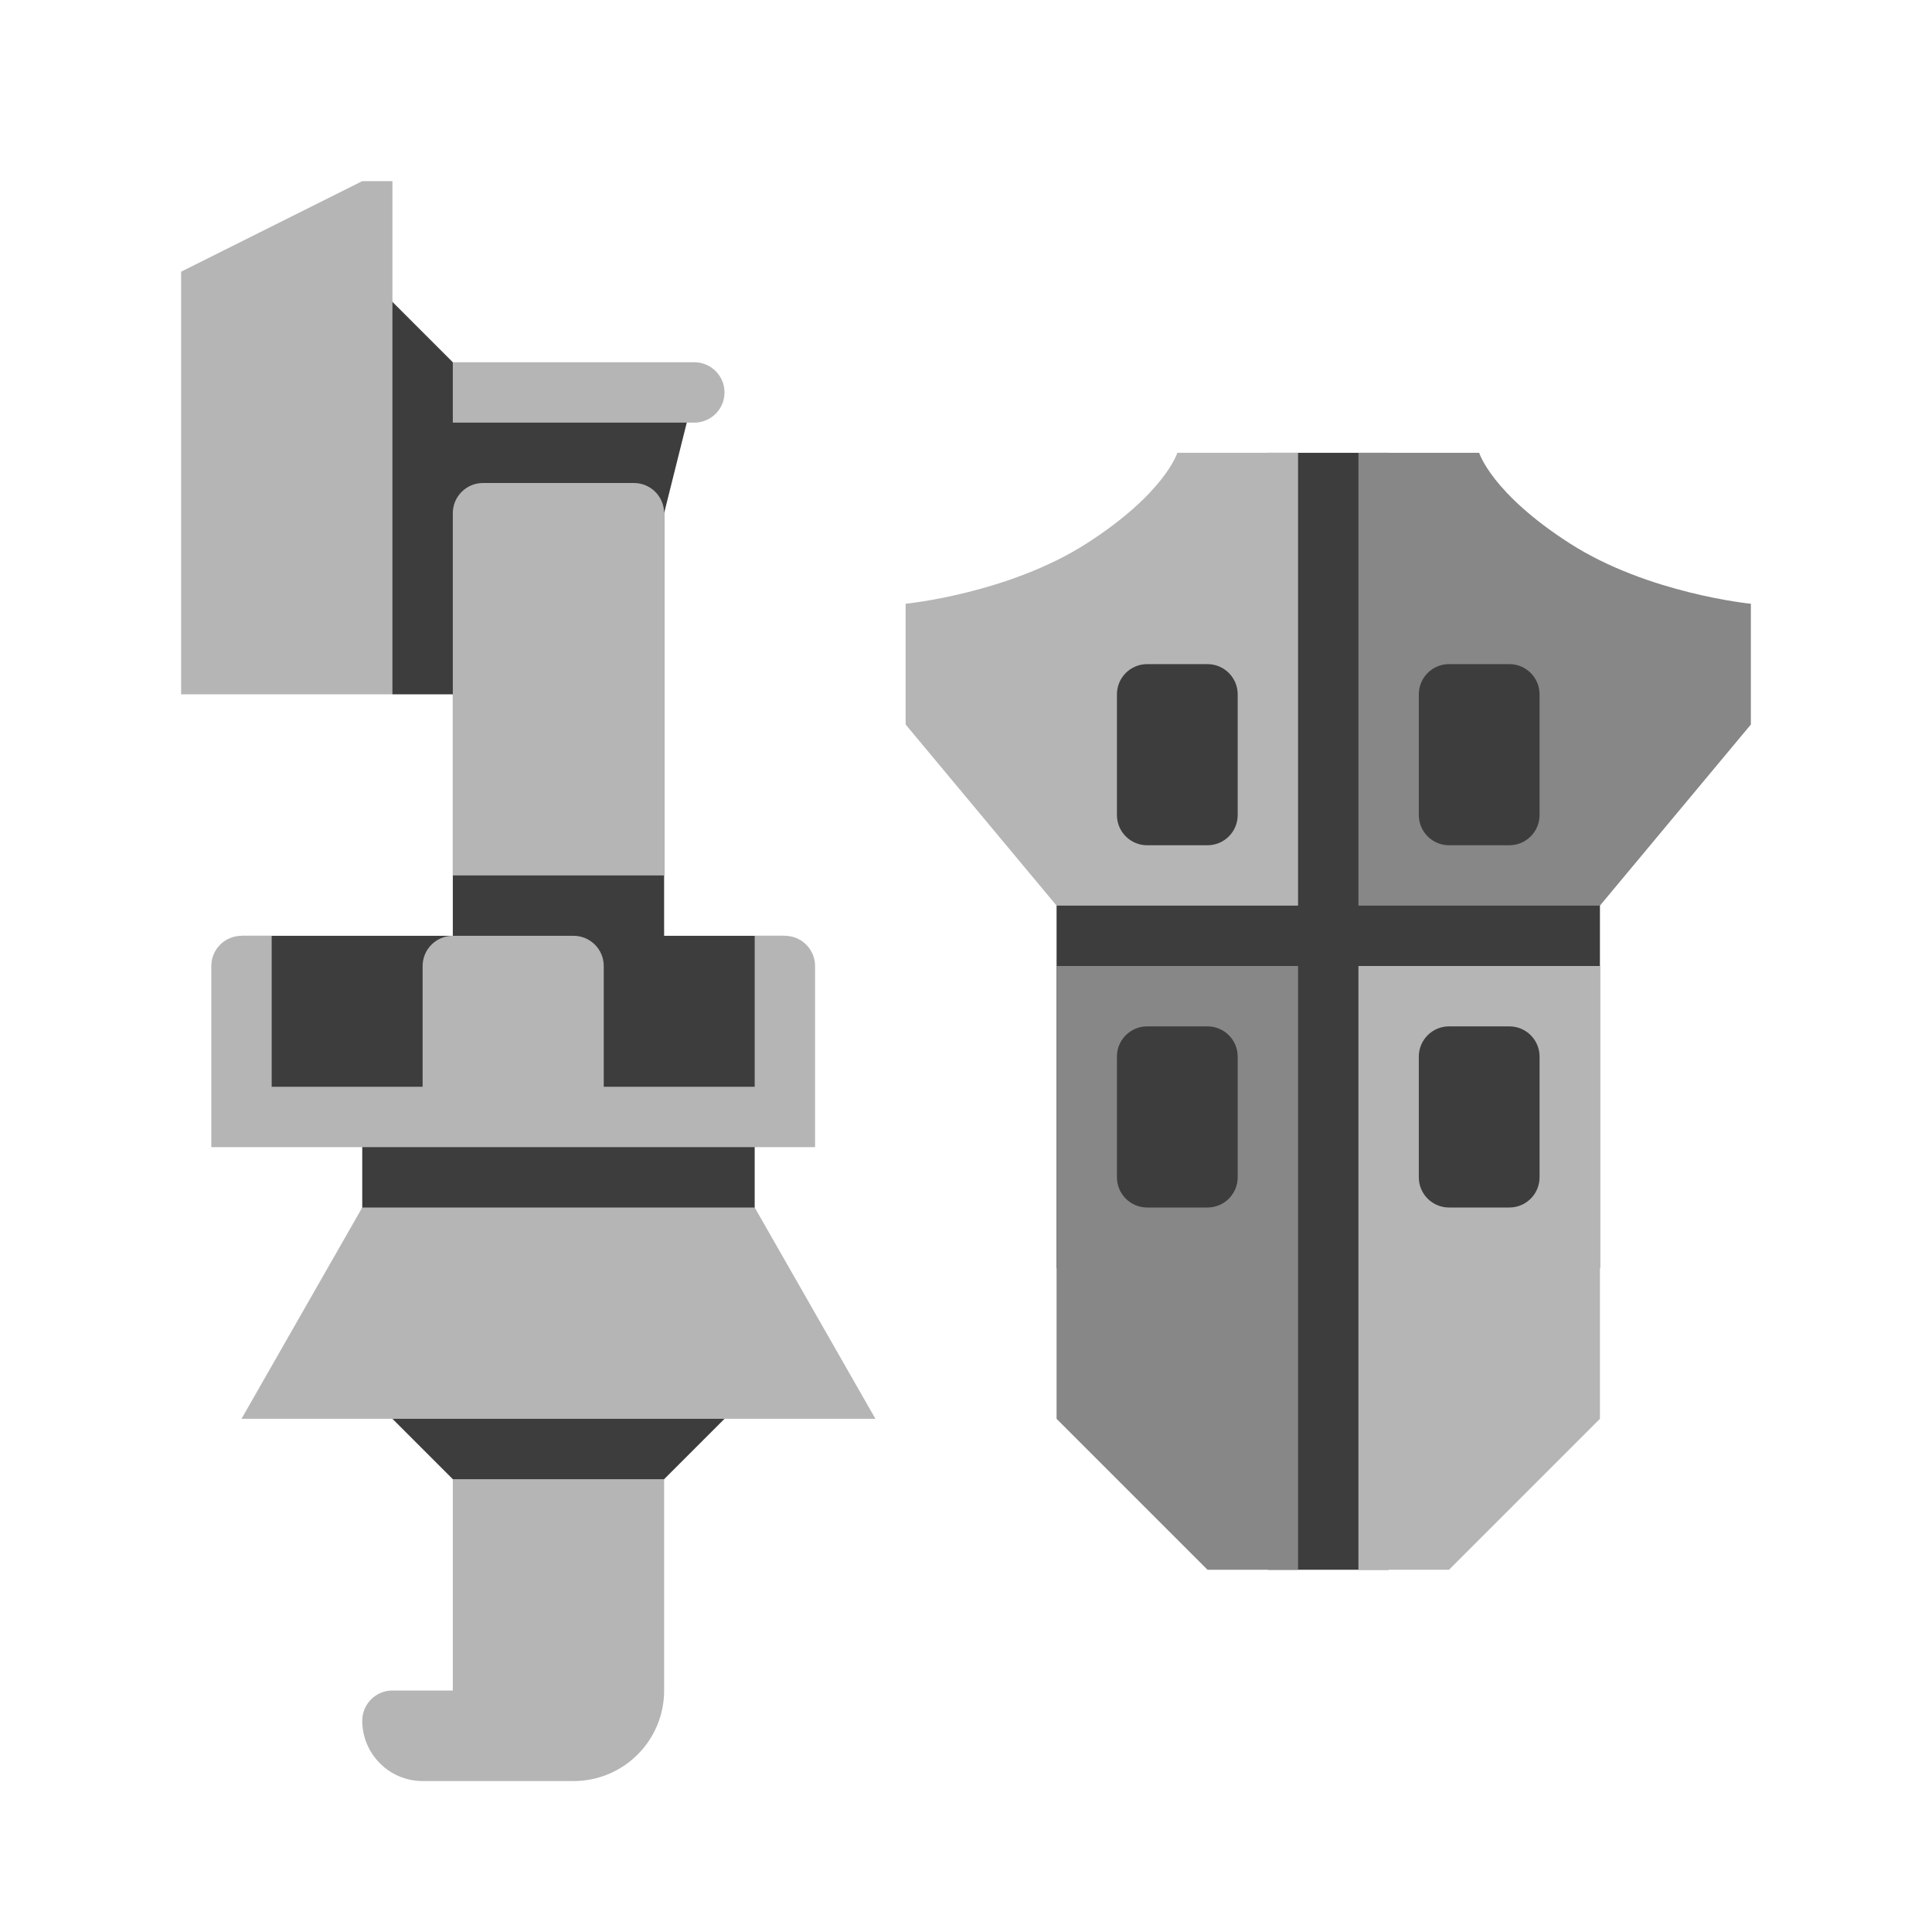
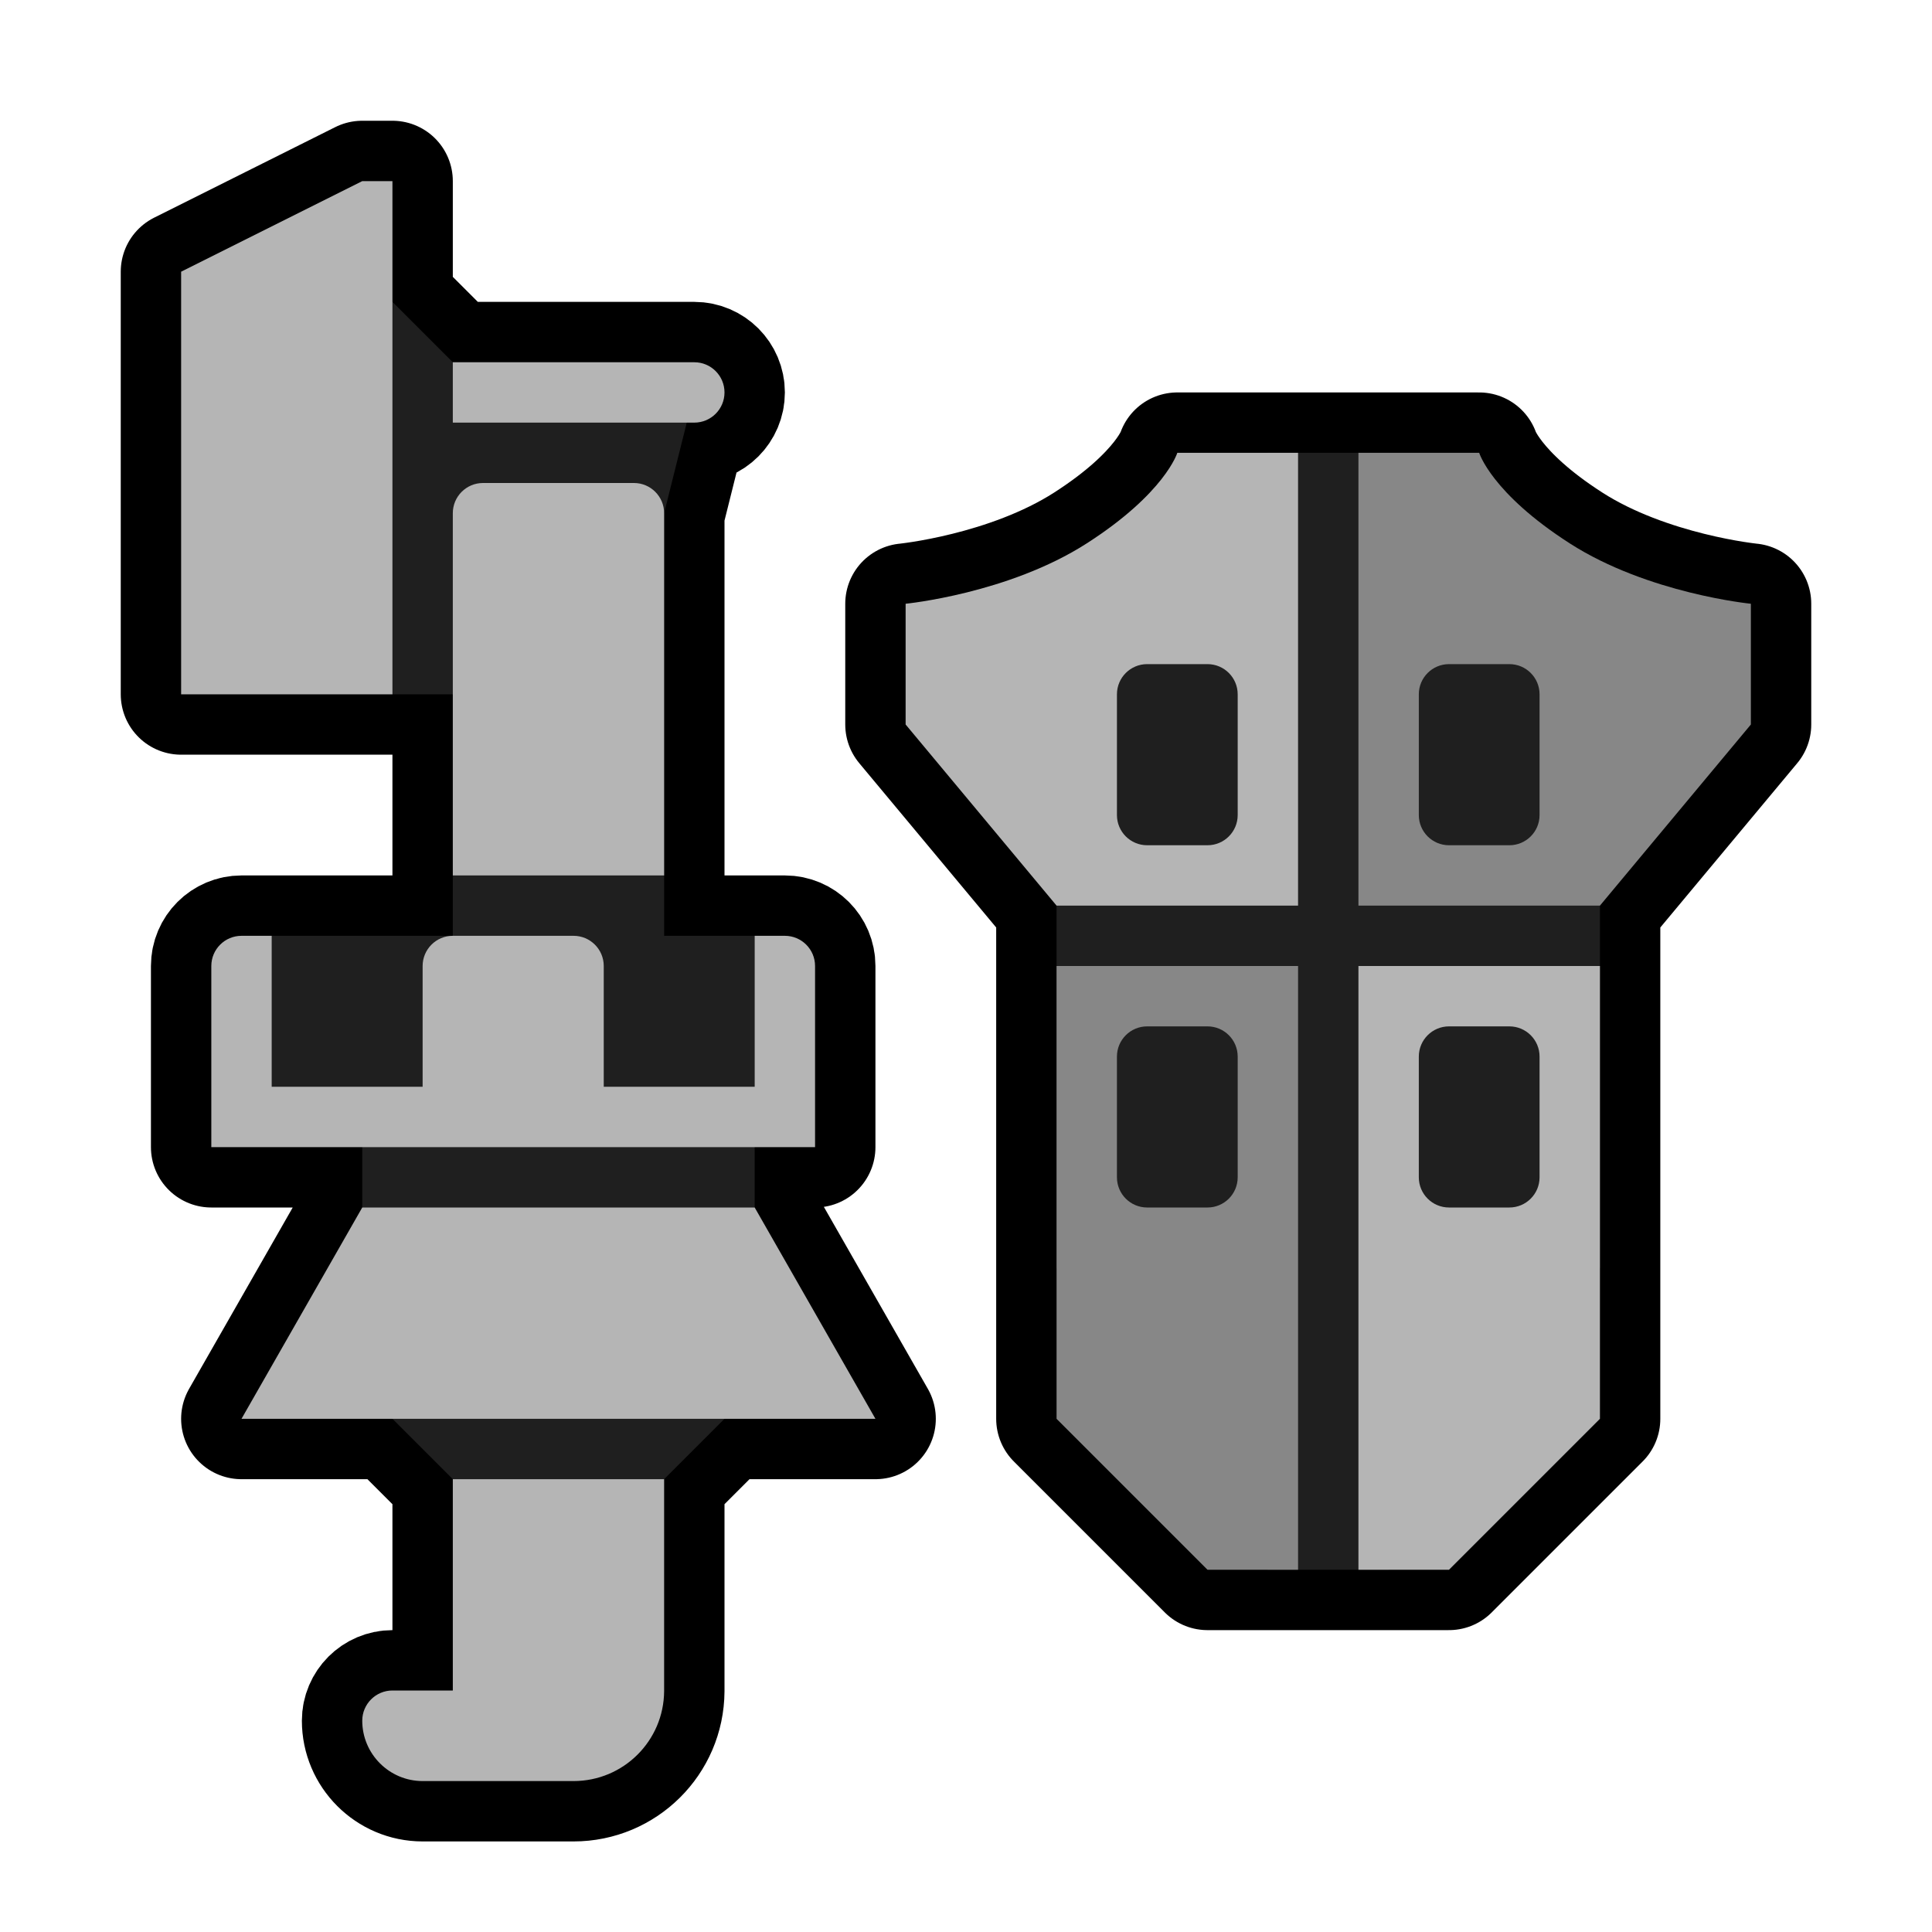
- <svg xmlns="http://www.w3.org/2000/svg" width="100%" height="100%" viewBox="0 0 64 64" version="1.1" xml:space="preserve" style="fill-rule:evenodd;clip-rule:evenodd;stroke-linejoin:round;stroke-miterlimit:2;">
-   <g transform="matrix(1,0,0,1,0,-320)">
-     <g transform="matrix(1,0,0,1,-320,-640)">
-       <g id="Gunlance_Rank_01">
-         <path id="background" d="M362,975L355,981L355,1002L362,1012L366,1012L373,1002L373,981L366,975L362,975ZM336,1010L332,1006L332,997L328,997L328,991L335,991L335,983L333,983L332,982L332,969L336,973L343,973L342,977L342,991L346,991L346,997L345,997L345,1006L341,1010L336,1010Z" style="fill-opacity:0.76;" />
-         <path id="color_02" d="M363,992L355,992L355,1007L360,1012L363,1012L363,992ZM361,995C361,994.448 360.552,994 360,994L358,994C357.448,994 357,994.448 357,995L357,999C357,999.552 357.448,1000 358,1000L360,1000C360.552,1000 361,999.552 361,999L361,995ZM365,975L365,990L373,990L378,984L378,980C378,980 374.595,979.666 372,978C369.405,976.334 369,975 369,975L365,975ZM371,983C371,982.448 370.552,982 370,982L368,982C367.448,982 367,982.448 367,983L367,987C367,987.552 367.448,988 368,988L370,988C370.552,988 371,987.552 371,987L371,983Z" style="fill:rgb(135,135,135);" />
-         <path id="color_01" d="M335,1016L335,1009L342,1009L342,1016.02C341.99,1017.67 340.649,1019 339,1019L334,1019C332.896,1019 332,1018.1 332,1017C332,1016.45 332.448,1016 333,1016L335,1016ZM365,992L373,992L373,1007L368,1012L365,1012L365,992ZM345,1000L349,1007L328,1007L332,1000L345,1000ZM371,995C371,994.448 370.552,994 370,994L368,994C367.448,994 367,994.448 367,995L367,999C367,999.552 367.448,1000 368,1000L370,1000C370.552,1000 371,999.552 371,999L371,995ZM347,998L327,998L327,992C327,991.448 327.448,991 328,991L329,991L329,996L334,996L334,992C334,991.448 334.448,991 335,991L339,991C339.552,991 340,991.448 340,992L340,996L345,996L345,991L346,991C346.552,991 347,991.448 347,992L347,998ZM363,975L363,990L355,990L350,984L350,980C350,980 353.405,979.666 356,978C358.595,976.334 359,975 359,975L363,975ZM342,977C342,976.448 341.552,976 341,976L336,976C335.448,976 335,976.448 335,977L335,989L342,989L342,977ZM361,983C361,982.448 360.552,982 360,982L358,982C357.448,982 357,982.448 357,983L357,987C357,987.552 357.448,988 358,988L360,988C360.552,988 361,987.552 361,987L361,983ZM333,983L333,966L332,966L326,969L326,983L333,983ZM344,973C344,972.448 343.552,972 343,972L335,972L335,974L343,974C343.552,974 344,973.552 344,973Z" style="fill:rgb(181,181,181);" />
+ <svg xmlns="http://www.w3.org/2000/svg" width="100%" height="100%" viewBox="0 0 64 64" version="1.1" xml:space="preserve" style="fill-rule:evenodd;clip-rule:evenodd;stroke-linejoin:round;stroke-miterlimit:2;" id="svg8225">
+   <defs id="defs8229">
+         
+     
+             
+         
+                 
+                 
+                 
+             </defs>
+   <path id="background" style="fill-opacity:0.76;fill:none;stroke:#000000;stroke-opacity:1;stroke-width:4;stroke-dasharray:none" d="M 12 6 L 6 9 L 6 23 L 13 23 L 15 23 L 15 29 L 15 31 L 9 31 L 8 31 C 7.448 31 7 31.448 7 32 L 7 38 L 12 38 L 12 40 L 8 47 L 13 47 L 15 49 L 15 56 L 13 56 C 12.448 56 12 56.45 12 57 C 12 58.1 12.896 59 14 59 L 19 59 C 20.649 59 21.99 57.67 22 56.02 L 22 49 L 24 47 L 29 47 L 25 40 L 25 38 L 27 38 L 27 32 C 27 31.448 26.552 31 26 31 L 25 31 L 22 31 L 22 29 L 22 17 L 22.75 14 L 23 14 C 23.552 14 24 13.552 24 13 C 24 12.448 23.552 12 23 12 L 15 12 L 13 10 L 13 6 L 12 6 z M 39 15 C 39 15 38.595 16.334 36 18 C 33.405 19.666 30 20 30 20 L 30 24 L 35 30 L 35 32 L 35 42 L 35 47 L 40 52 L 42 52 L 43 52 L 45 52 L 46 52 L 48 52 L 53 47 L 53 42 L 53 32 L 53 30 L 58 24 L 58 20 C 58 20 54.595 19.666 52 18 C 49.405 16.334 49 15 49 15 L 46 15 L 45 15 L 43 15 L 42 15 L 39 15 z " />
+   <g transform="matrix(1,0,0,1,0,-320)" id="g8721">
+     <g transform="matrix(1,0,0,1,-320,-640)" id="g8719">
+       <g id="g8717">
+         <path id="path8711" d="M362,975L355,981L355,1002L362,1012L366,1012L373,1002L373,981L366,975L362,975ZM336,1010L332,1006L332,997L328,997L328,991L335,991L335,983L333,983L332,982L332,969L336,973L343,973L342,977L342,991L346,991L346,997L345,997L345,1006L341,1010L336,1010Z" style="fill-opacity:1;fill:#1f1f1f" />
+         <path id="path8713" d="M363,992L355,992L355,1007L360,1012L363,1012L363,992ZM361,995C361,994.448 360.552,994 360,994L358,994C357.448,994 357,994.448 357,995L357,999C357,999.552 357.448,1000 358,1000L360,1000C360.552,1000 361,999.552 361,999L361,995ZM365,975L365,990L373,990L378,984L378,980C378,980 374.595,979.666 372,978C369.405,976.334 369,975 369,975L365,975ZM371,983C371,982.448 370.552,982 370,982L368,982C367.448,982 367,982.448 367,983L367,987C367,987.552 367.448,988 368,988L370,988C370.552,988 371,987.552 371,987L371,983Z" style="fill:rgb(135,135,135);" />
+         <path id="path8715" d="M335,1016L335,1009L342,1009L342,1016.02C341.99,1017.67 340.649,1019 339,1019L334,1019C332.896,1019 332,1018.1 332,1017C332,1016.45 332.448,1016 333,1016L335,1016ZM365,992L373,992L373,1007L368,1012L365,1012L365,992ZM345,1000L349,1007L328,1007L332,1000L345,1000ZM371,995C371,994.448 370.552,994 370,994L368,994C367.448,994 367,994.448 367,995L367,999C367,999.552 367.448,1000 368,1000L370,1000C370.552,1000 371,999.552 371,999L371,995ZM347,998L327,998L327,992C327,991.448 327.448,991 328,991L329,991L329,996L334,996L334,992C334,991.448 334.448,991 335,991L339,991C339.552,991 340,991.448 340,992L340,996L345,996L345,991L346,991C346.552,991 347,991.448 347,992L347,998ZM363,975L363,990L355,990L350,984L350,980C350,980 353.405,979.666 356,978C358.595,976.334 359,975 359,975L363,975ZM342,977C342,976.448 341.552,976 341,976L336,976C335.448,976 335,976.448 335,977L335,989L342,989L342,977ZM361,983C361,982.448 360.552,982 360,982L358,982C357.448,982 357,982.448 357,983L357,987C357,987.552 357.448,988 358,988L360,988C360.552,988 361,987.552 361,987L361,983ZM333,983L333,966L332,966L326,969L326,983L333,983ZM344,973C344,972.448 343.552,972 343,972L335,972L335,974L343,974C343.552,974 344,973.552 344,973Z" style="fill:rgb(181,181,181);" />
      </g>
    </g>
  </g>
</svg>
